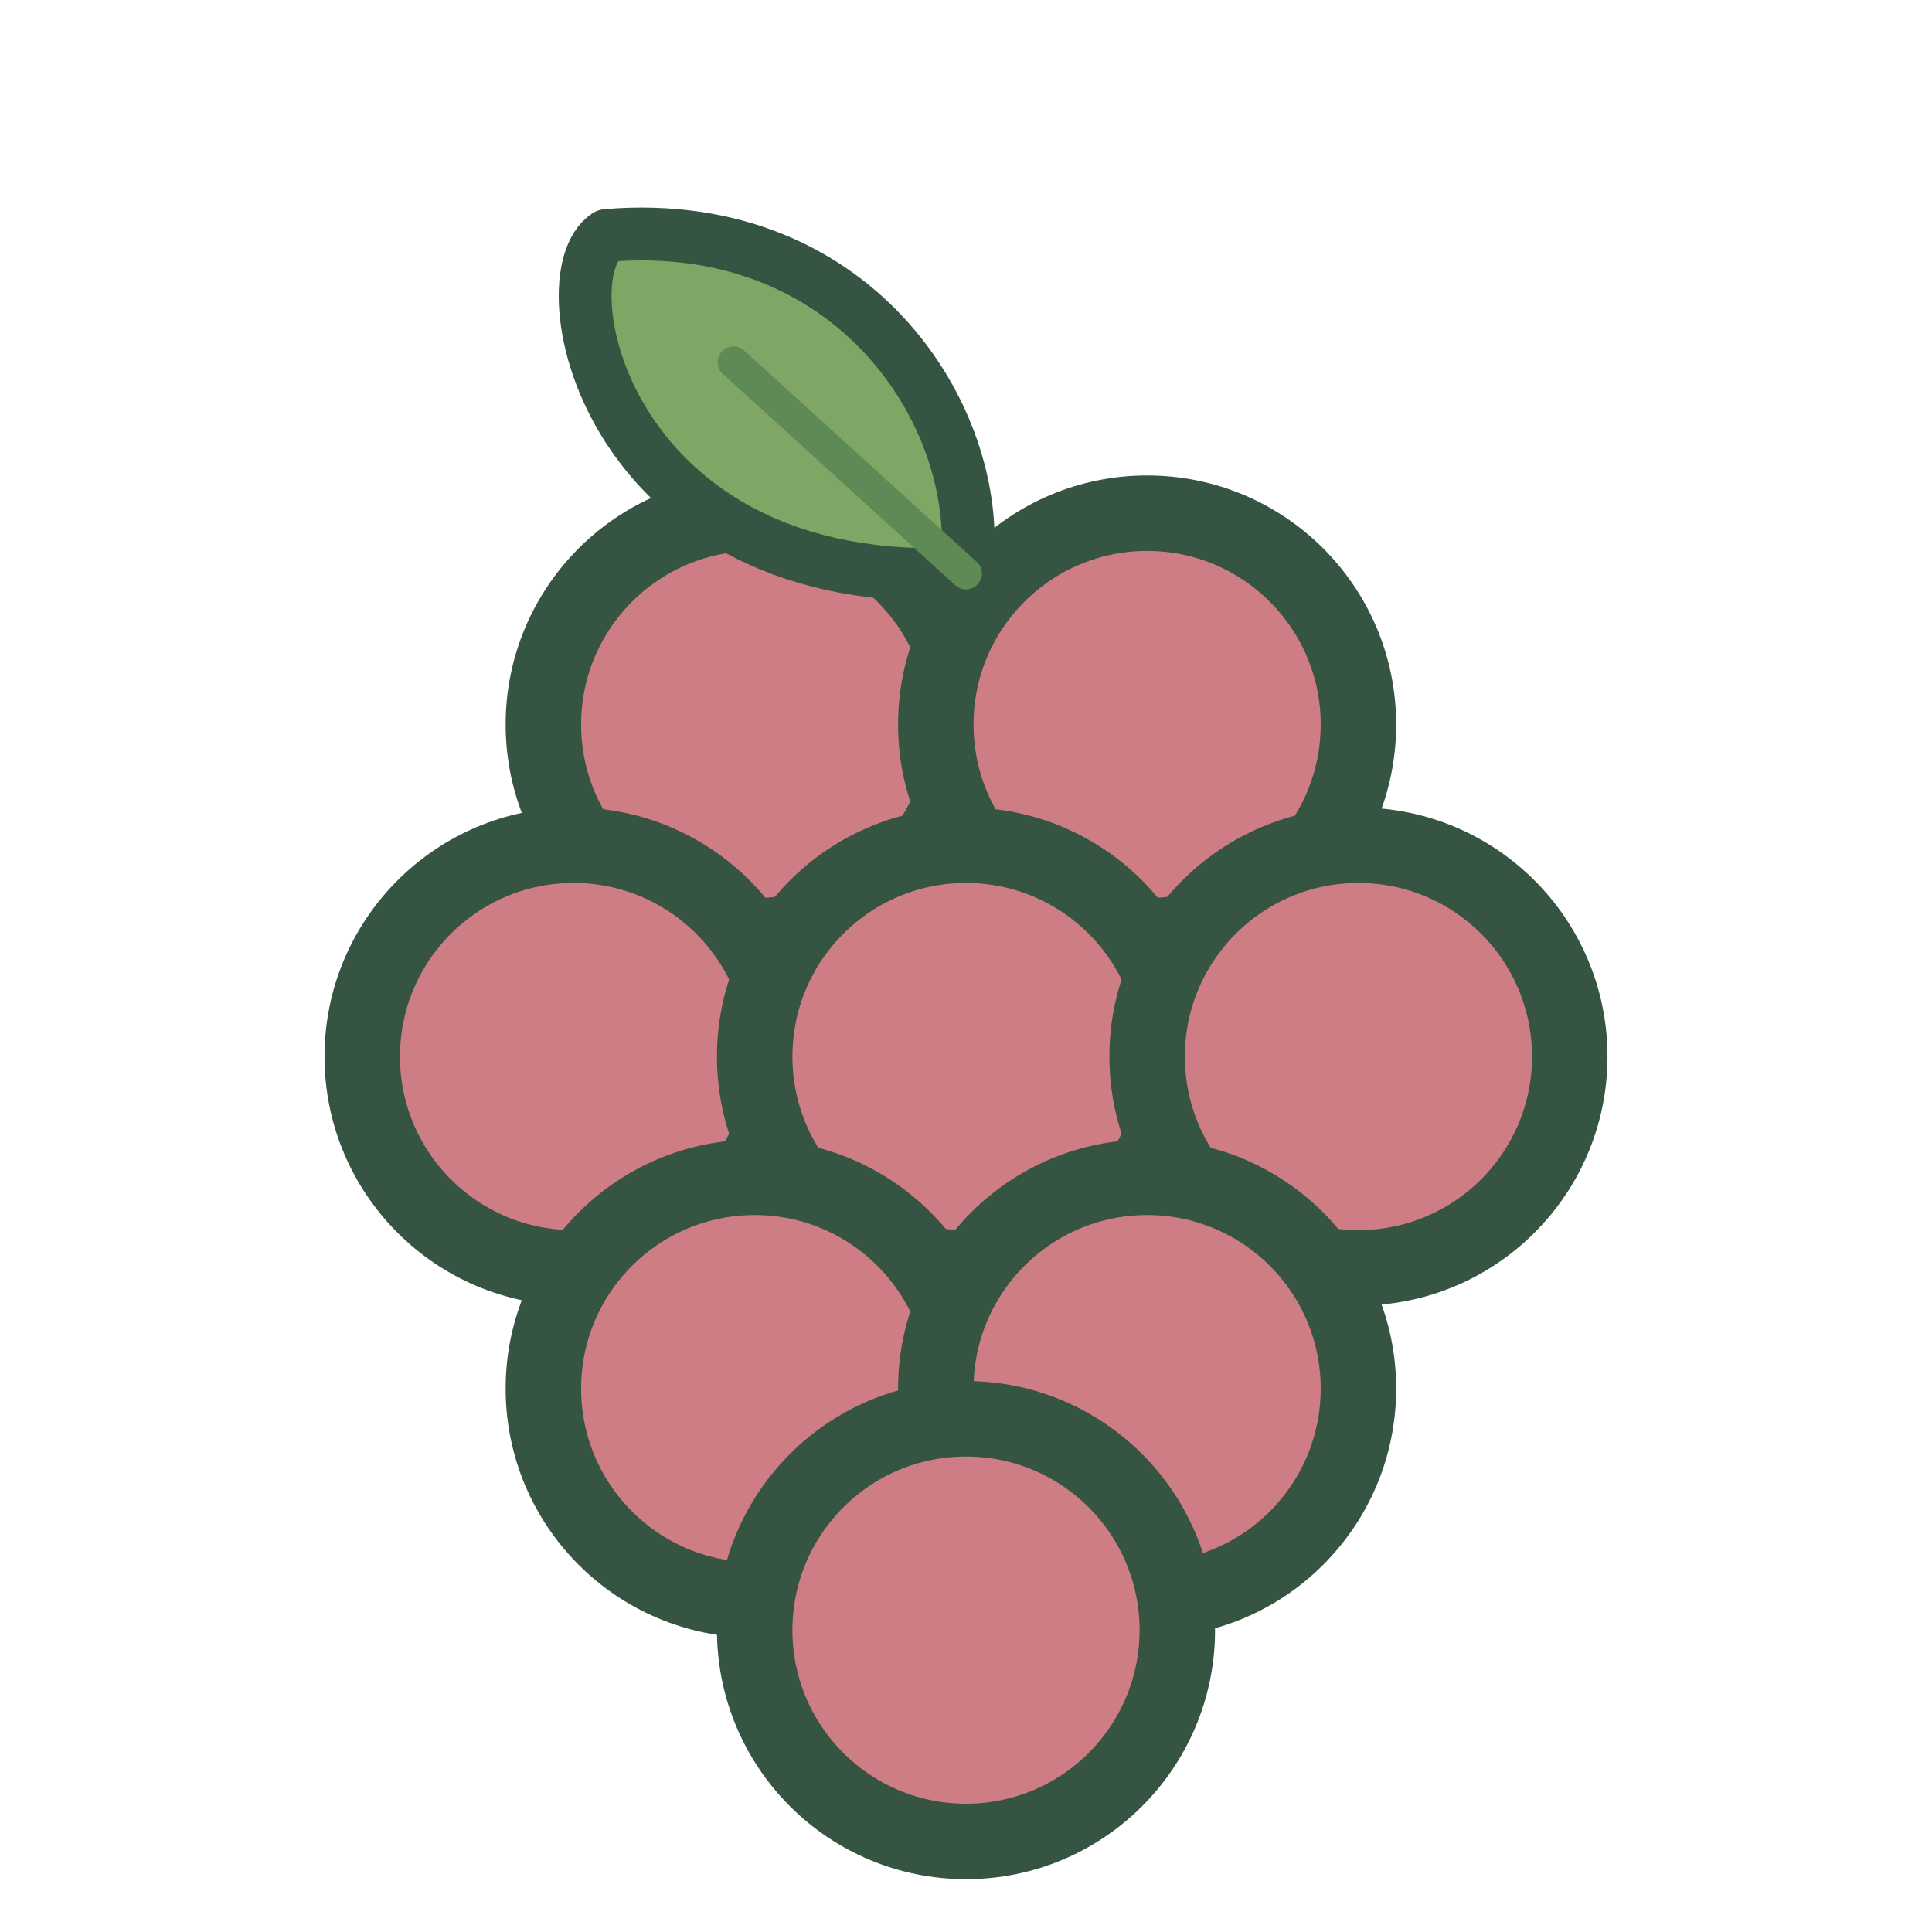
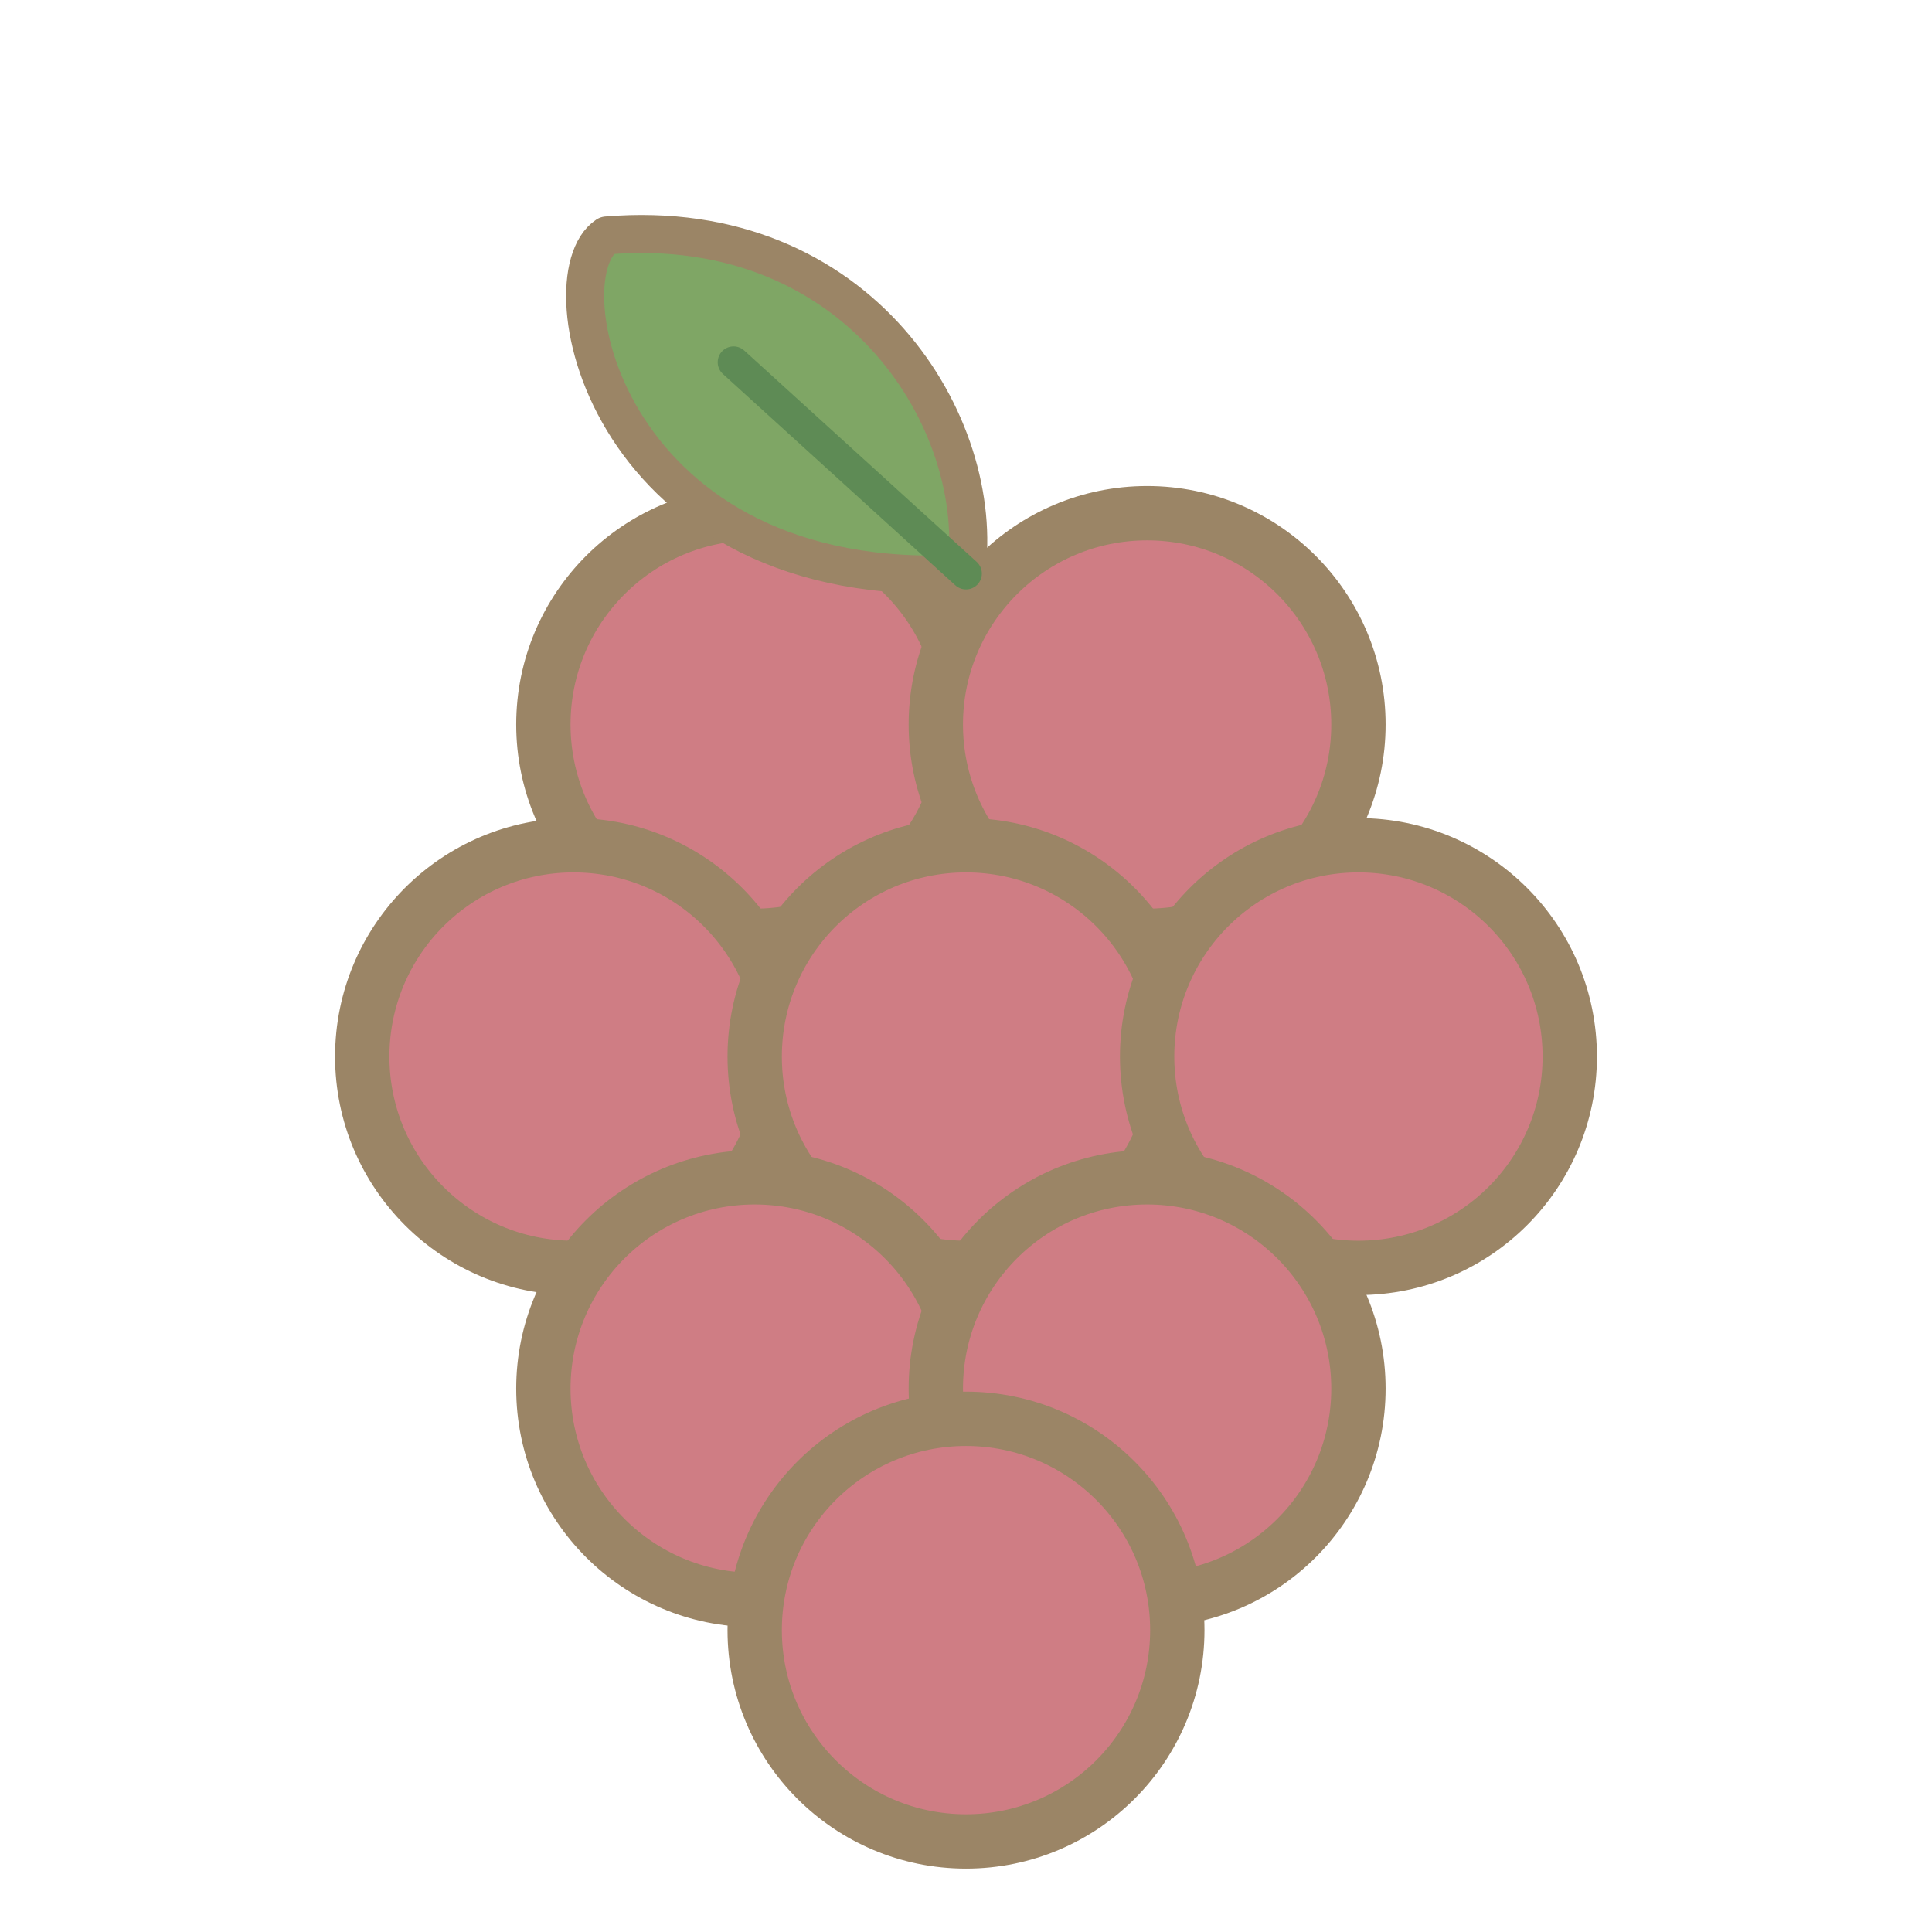
<svg xmlns="http://www.w3.org/2000/svg" viewBox="0 0 64 64" fill="none">
-   <ellipse cx="25" cy="24" rx="7" ry="7" fill="#CF7D84" stroke="#355441" stroke-width="2.5" />
-   <ellipse cx="38" cy="24" rx="7" ry="7" fill="#CF7D84" stroke="#355441" stroke-width="2.5" />
-   <ellipse cx="19" cy="35" rx="7" ry="7" fill="#CF7D84" stroke="#355441" stroke-width="2.5" />
-   <ellipse cx="32" cy="35" rx="7" ry="7" fill="#CF7D84" stroke="#355441" stroke-width="2.5" />
-   <ellipse cx="45" cy="35" rx="7" ry="7" fill="#CF7D84" stroke="#355441" stroke-width="2.5" />
-   <ellipse cx="25" cy="46" rx="7" ry="7" fill="#CF7D84" stroke="#355441" stroke-width="2.5" />
-   <ellipse cx="38" cy="46" rx="7" ry="7" fill="#CF7D84" stroke="#355441" stroke-width="2.5" />
-   <ellipse cx="32" cy="54" rx="7" ry="7" fill="#CF7D84" stroke="#355441" stroke-width="2.5" />
+   <ellipse cx="25" cy="24" rx="7" ry="7" fill="#CF7D84" stroke="#9B8566" stroke-width="1.8" />
+   <ellipse cx="38" cy="24" rx="7" ry="7" fill="#CF7D84" stroke="#9B8566" stroke-width="1.8" />
+   <ellipse cx="19" cy="35" rx="7" ry="7" fill="#CF7D84" stroke="#9B8566" stroke-width="1.8" />
+   <ellipse cx="32" cy="35" rx="7" ry="7" fill="#CF7D84" stroke="#9B8566" stroke-width="1.8" />
+   <ellipse cx="45" cy="35" rx="7" ry="7" fill="#CF7D84" stroke="#9B8566" stroke-width="1.8" />
+   <ellipse cx="25" cy="46" rx="7" ry="7" fill="#CF7D84" stroke="#9B8566" stroke-width="1.8" />
+   <ellipse cx="38" cy="46" rx="7" ry="7" fill="#CF7D84" stroke="#9B8566" stroke-width="1.8" />
+   <ellipse cx="32" cy="54" rx="7" ry="7" fill="#CF7D84" stroke="#9B8566" stroke-width="1.8" />
  <g transform="translate(32 19) scale(0.7)">
-     <path d="M0 0C-17 1-20-14-17-16C-5-17 1-7 0 0Z" fill="#7FA665" stroke="#355441" stroke-width="2.5" stroke-linejoin="round" stroke-linecap="round" />
+     <path d="M0 0C-17 1-20-14-17-16C-5-17 1-7 0 0Z" fill="#7FA665" stroke="#9B8566" stroke-width="1.8" stroke-linejoin="round" stroke-linecap="round" />
    <path d="M0 0-11-10" fill="none" stroke="#5E8B55" stroke-width="1.5" stroke-linejoin="round" stroke-linecap="round" />
  </g>
</svg>
